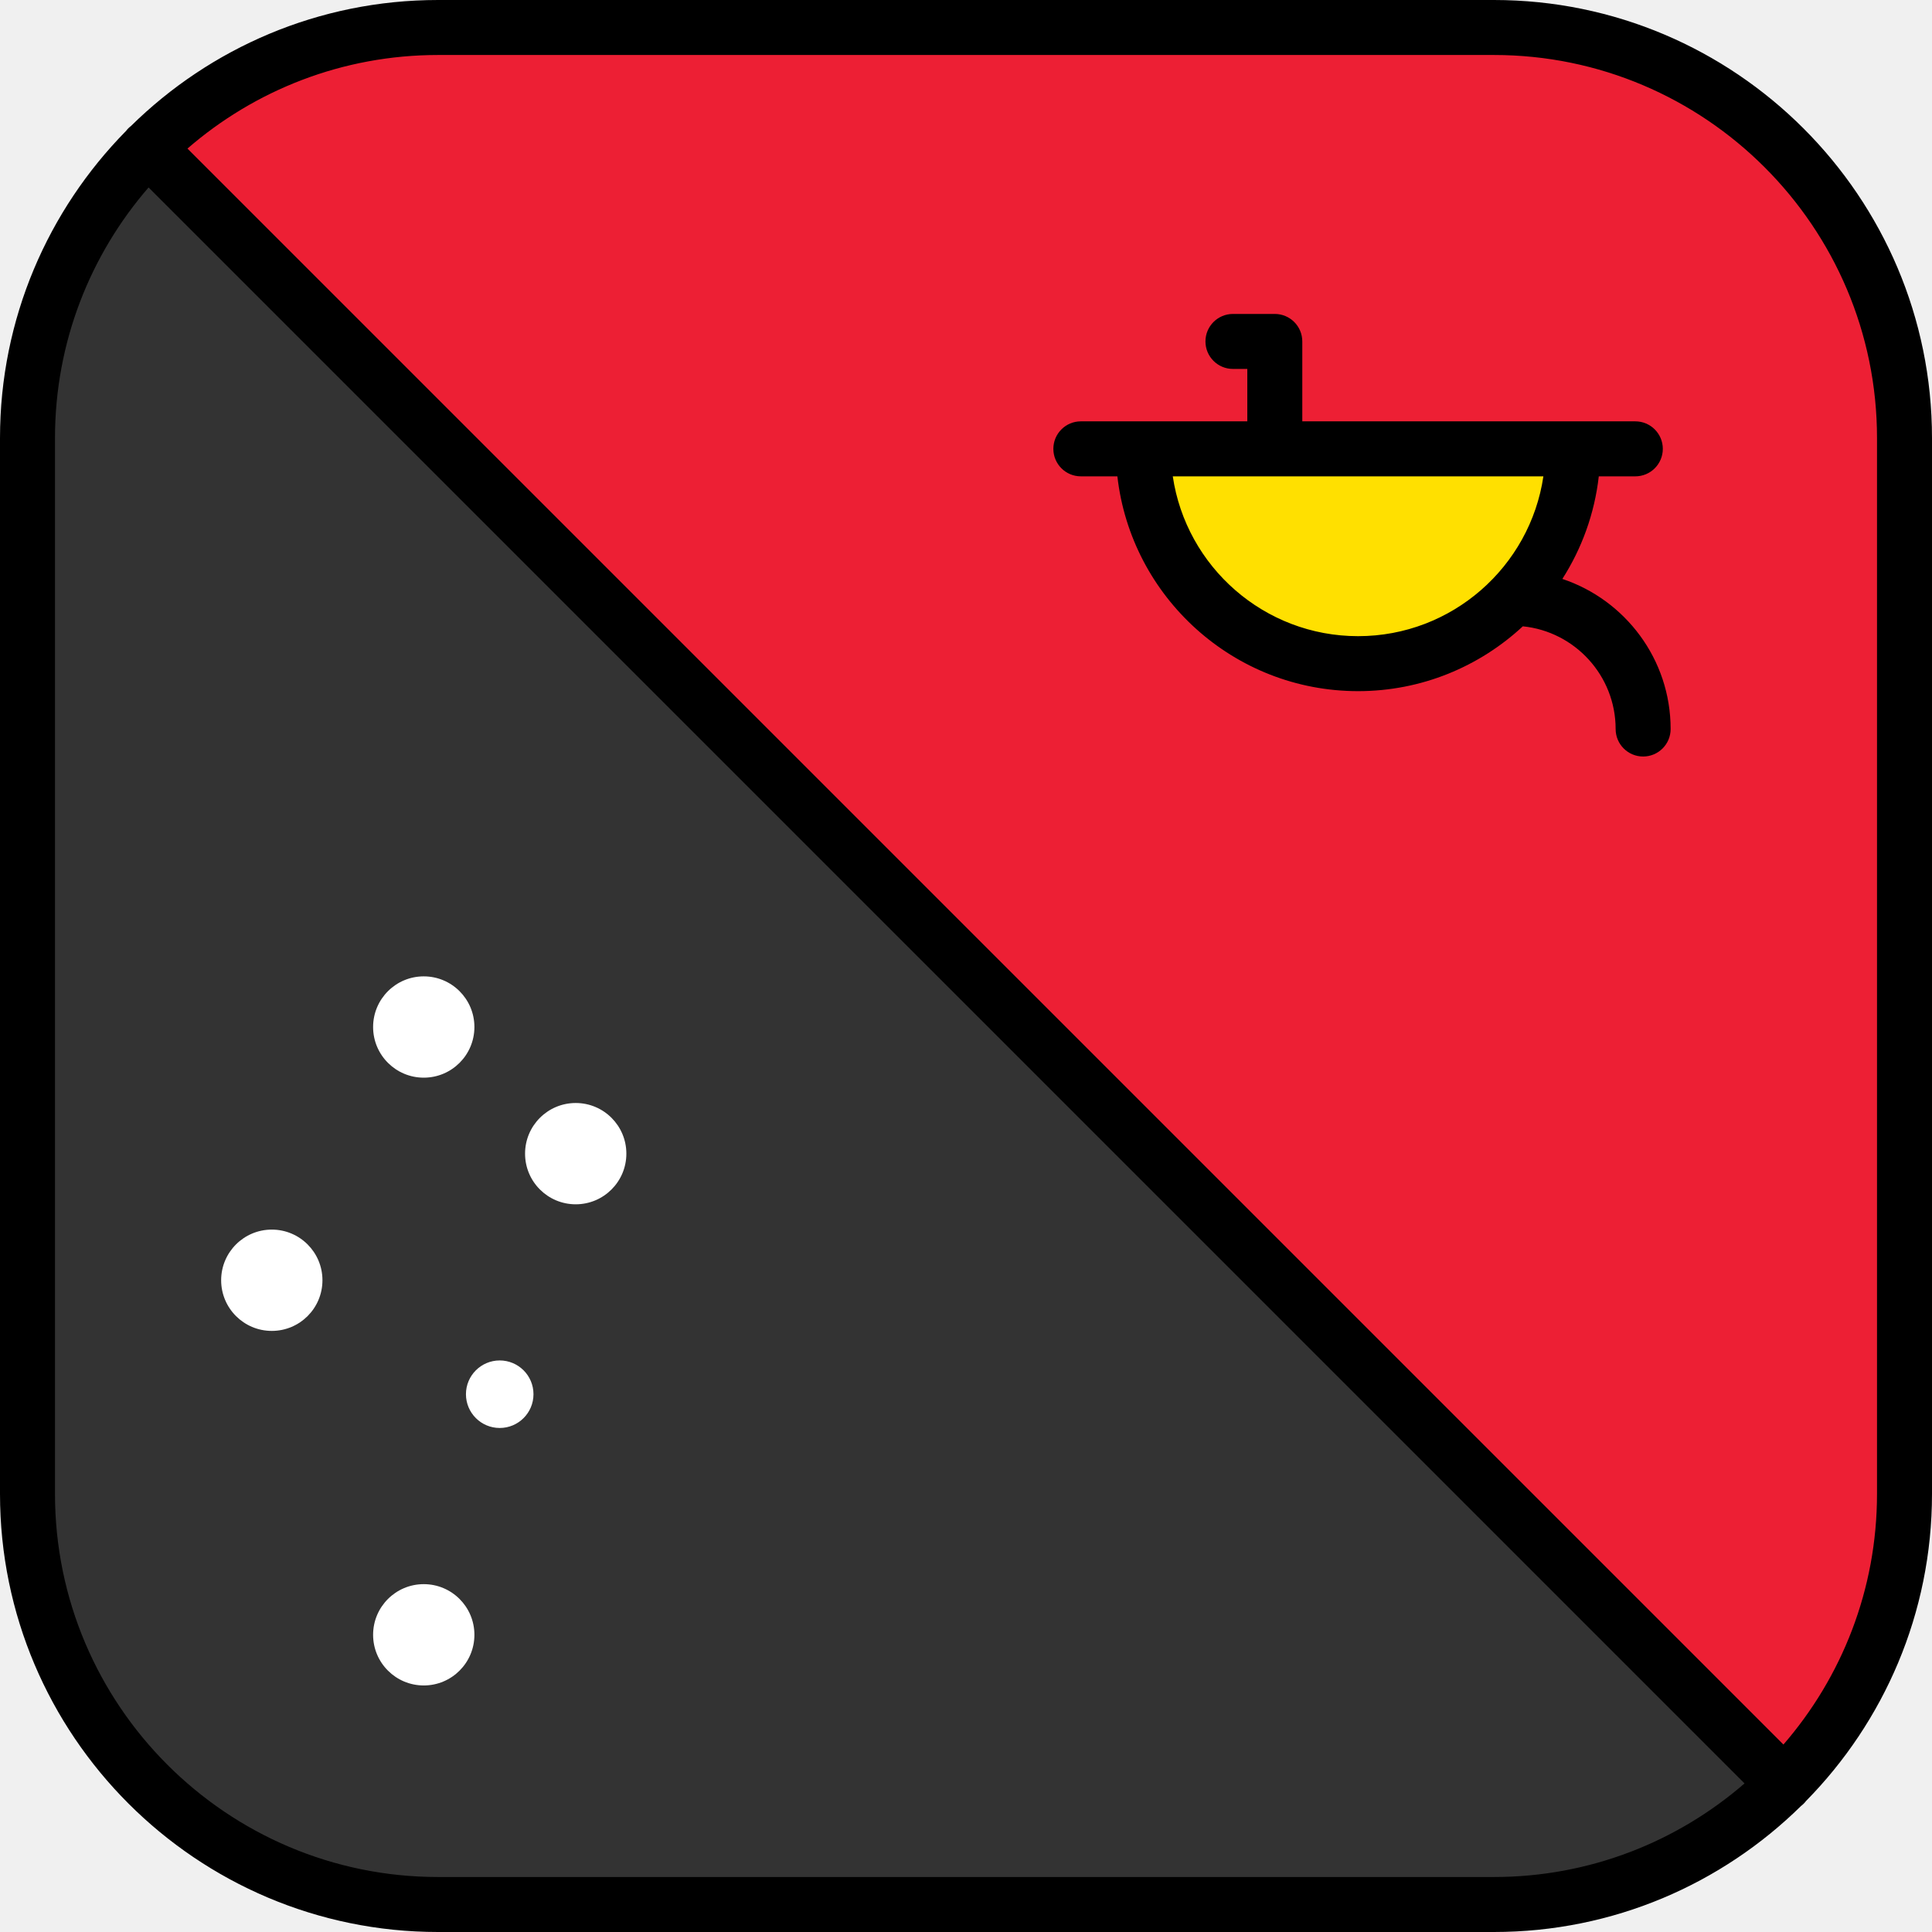
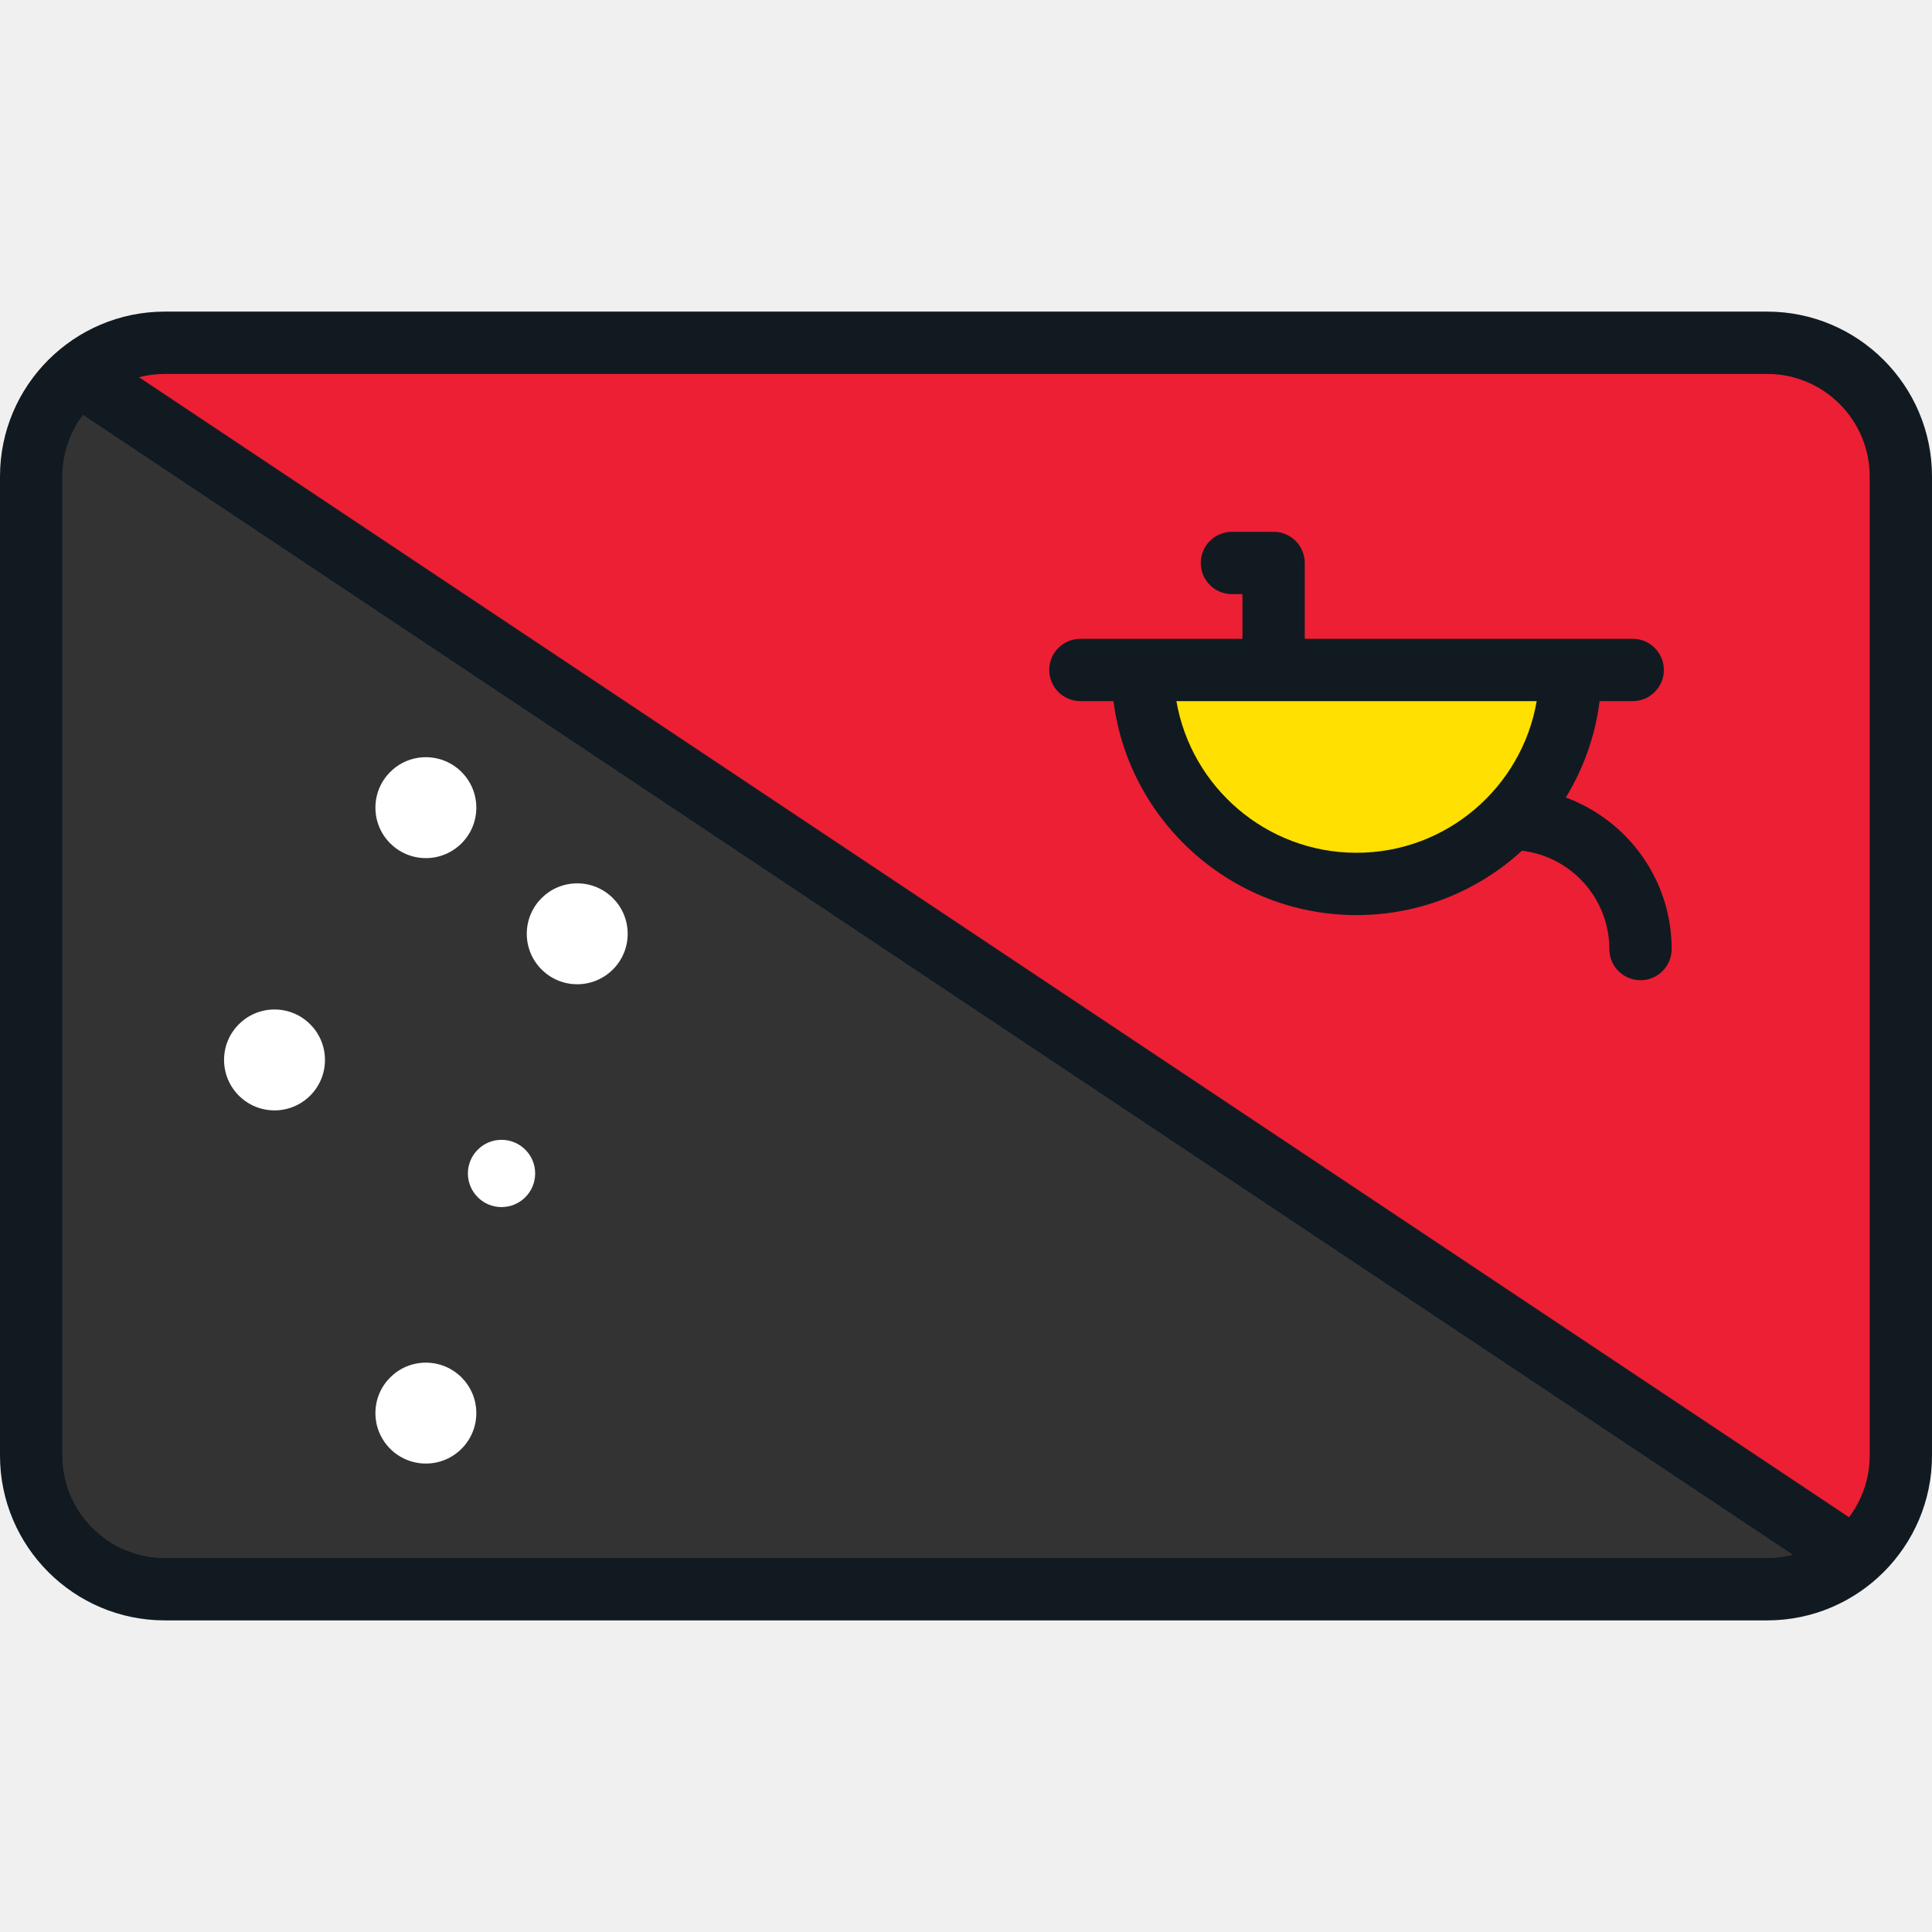
<svg xmlns="http://www.w3.org/2000/svg" version="1.1" id="Layer_1" x="0px" y="0px" viewBox="0 0 512 512" style="enable-background:new 0 0 512 512;" xml:space="preserve">
-   <path style="fill:#333333;" d="M7.286,116.099v279.803c0,60.095,48.717,108.812,108.812,108.812h279.803  c30.048,0,57.251-12.179,76.942-31.871L39.157,39.157C19.466,58.848,7.286,86.051,7.286,116.099z" />
-   <path style="fill:#ED1F34;" d="M395.901,7.286H116.099c-30.048,0-57.251,12.179-76.942,31.871l433.686,433.686  c19.691-19.691,31.871-46.894,31.871-76.942V116.099C504.714,56.004,455.997,7.286,395.901,7.286z" />
+   <path style="fill:#333333;" d="M8.258,126.256v259.487c0,19.561,15.858,35.418,35.418,35.418h424.648  c8.715,0,16.689-3.153,22.858-8.373L20.818,99.211C13.139,105.709,8.258,115.41,8.258,126.256z" />
+   <path style="fill:#ED1F34;" d="M468.324,90.839H43.676c-8.715,0-16.689,3.153-22.858,8.373l470.365,313.576  c7.679-6.496,12.56-16.198,12.56-27.045V126.256C503.742,106.695,487.884,90.839,468.324,90.839z" />
  <g>
-     <circle style="fill:#FFFFFF;" cx="112.3" cy="272.17" r="13.423" />
-     <circle style="fill:#FFFFFF;" cx="112.3" cy="433.24" r="13.423" />
-     <circle style="fill:#FFFFFF;" cx="152.57" cy="305.73" r="13.423" />
-     <circle style="fill:#FFFFFF;" cx="72.03" cy="339.28" r="13.423" />
-     <circle style="fill:#FFFFFF;" cx="132.43" cy="369.48" r="8.948" />
+     <circle style="fill:#FFFFFF;" cx="112.86" cy="214.038" r="13.37" />
+     <circle style="fill:#FFFFFF;" cx="112.86" cy="374.487" r="13.37" />
+     <circle style="fill:#FFFFFF;" cx="152.972" cy="247.467" r="13.37" />
+     <circle style="fill:#FFFFFF;" cx="72.748" cy="280.895" r="13.37" />
+     <circle style="fill:#FFFFFF;" cx="132.911" cy="310.977" r="8.913" />
  </g>
-   <path style="fill:#FFE000;" d="M302.979,118.949c0,31.44,25.488,56.928,56.928,56.928s56.928-25.488,56.928-56.928H302.979z" />
-   <path d="M414.041,153.421c5.132-8.03,8.529-17.266,9.655-27.186h9.68c4.024,0,7.287-3.262,7.287-7.286s-3.262-7.287-7.287-7.287  h-16.542h-71.713V90.485c0-4.024-3.262-7.286-7.286-7.286h-11.09c-4.024,0-7.287,3.262-7.287,7.286s3.262,7.286,7.287,7.286h3.804  v13.89h-27.57h-16.542c-4.024,0-7.286,3.262-7.286,7.287s3.262,7.286,7.286,7.286h9.68c3.631,31.988,30.846,56.928,63.789,56.928  c16.847,0,32.192-6.531,43.658-17.182c13.793,1.387,24.597,13.064,24.597,27.217c0,4.024,3.262,7.287,7.287,7.287  s7.286-3.262,7.286-7.287C442.735,174.702,430.693,158.977,414.041,153.421z M310.799,126.235h98.216  c-3.535,23.931-24.21,42.355-49.108,42.355S314.333,150.166,310.799,126.235z" />
-   <path d="M512,116.099C512,52.082,459.918,0,395.901,0H116.099C84.422,0,55.673,12.757,34.704,33.397  c-0.242,0.187-0.478,0.386-0.7,0.608s-0.42,0.458-0.608,0.7C12.757,55.673,0,84.422,0,116.099v279.803  C0,459.918,52.082,512,116.099,512h279.803c31.677,0,60.426-12.757,81.394-33.397c0.242-0.187,0.478-0.386,0.7-0.608  c0.222-0.222,0.421-0.458,0.608-0.7C499.243,456.327,512,427.578,512,395.901V116.099z M116.099,497.427  c-55.982,0-101.526-45.544-101.526-101.526V116.099c0-25.374,9.357-48.603,24.801-66.42l422.947,422.947  c-17.816,15.444-41.046,24.801-66.42,24.801L116.099,497.427L116.099,497.427z M497.427,395.901c0,25.374-9.357,48.603-24.801,66.42  L49.679,39.374c17.816-15.444,41.046-24.801,66.42-24.801h279.803c55.981,0,101.526,45.544,101.526,101.526v279.802H497.427z" />
+   <path style="fill:#FFE000;" d="M302.796,177.548c0,31.318,25.387,56.705,56.705,56.705s56.705-25.387,56.705-56.705H302.796z" />
+   <g>
+     <path style="fill:#111A21;" d="M468.324,82.581H43.676C19.593,82.581,0,102.173,0,126.256v184.798v33.032v41.657   c0,24.084,19.593,43.676,43.676,43.676h424.648c24.083,0,43.675-19.593,43.675-43.676V126.256   C512,102.173,492.407,82.581,468.324,82.581z M468.324,412.903H43.676c-14.977,0-27.16-12.183-27.16-27.16v-41.657v-33.032V126.256   c0-6.127,2.041-11.786,5.478-16.336l453.165,302.11C472.975,412.599,470.684,412.903,468.324,412.903z M495.484,385.743   c0,6.128-2.041,11.786-5.478,16.336L36.841,99.969c2.185-0.568,4.475-0.872,6.835-0.872h424.648   c14.976,0,27.159,12.183,27.159,27.159V385.743z" />
+     <path style="fill:#111A21;" d="M414.955,211.351c4.665-7.625,7.786-16.286,8.967-25.545h8.762c4.561,0,8.258-3.697,8.258-8.258   s-3.697-8.258-8.258-8.258h-16.478h-70.432v-20.095c0-4.561-3.697-8.258-8.258-8.258h-11.047c-4.561,0-8.258,3.697-8.258,8.258   c0,4.561,3.697,8.258,8.258,8.258h2.789v11.837h-26.462h-16.478c-4.561,0-8.258,3.697-8.258,8.258s3.697,8.258,8.258,8.258h8.762   c4.072,31.933,31.398,56.705,64.421,56.705c16.878,0,32.27-6.474,43.834-17.064c13.02,1.537,23.154,12.634,23.154,26.06   c0,4.561,3.697,8.258,8.258,8.258c4.561,0,8.258-3.697,8.258-8.258C443.006,233.094,431.309,217.362,414.955,211.351z    M359.501,225.996c-23.9,0-43.813-17.395-47.743-40.189h95.486C403.314,208.601,383.401,225.996,359.501,225.996z" />
+   </g>
  <g>
</g>
  <g>
</g>
  <g>
</g>
  <g>
</g>
  <g>
</g>
  <g>
</g>
  <g>
</g>
  <g>
</g>
  <g>
</g>
  <g>
</g>
  <g>
</g>
  <g>
</g>
  <g>
</g>
  <g>
</g>
  <g>
</g>
</svg>
